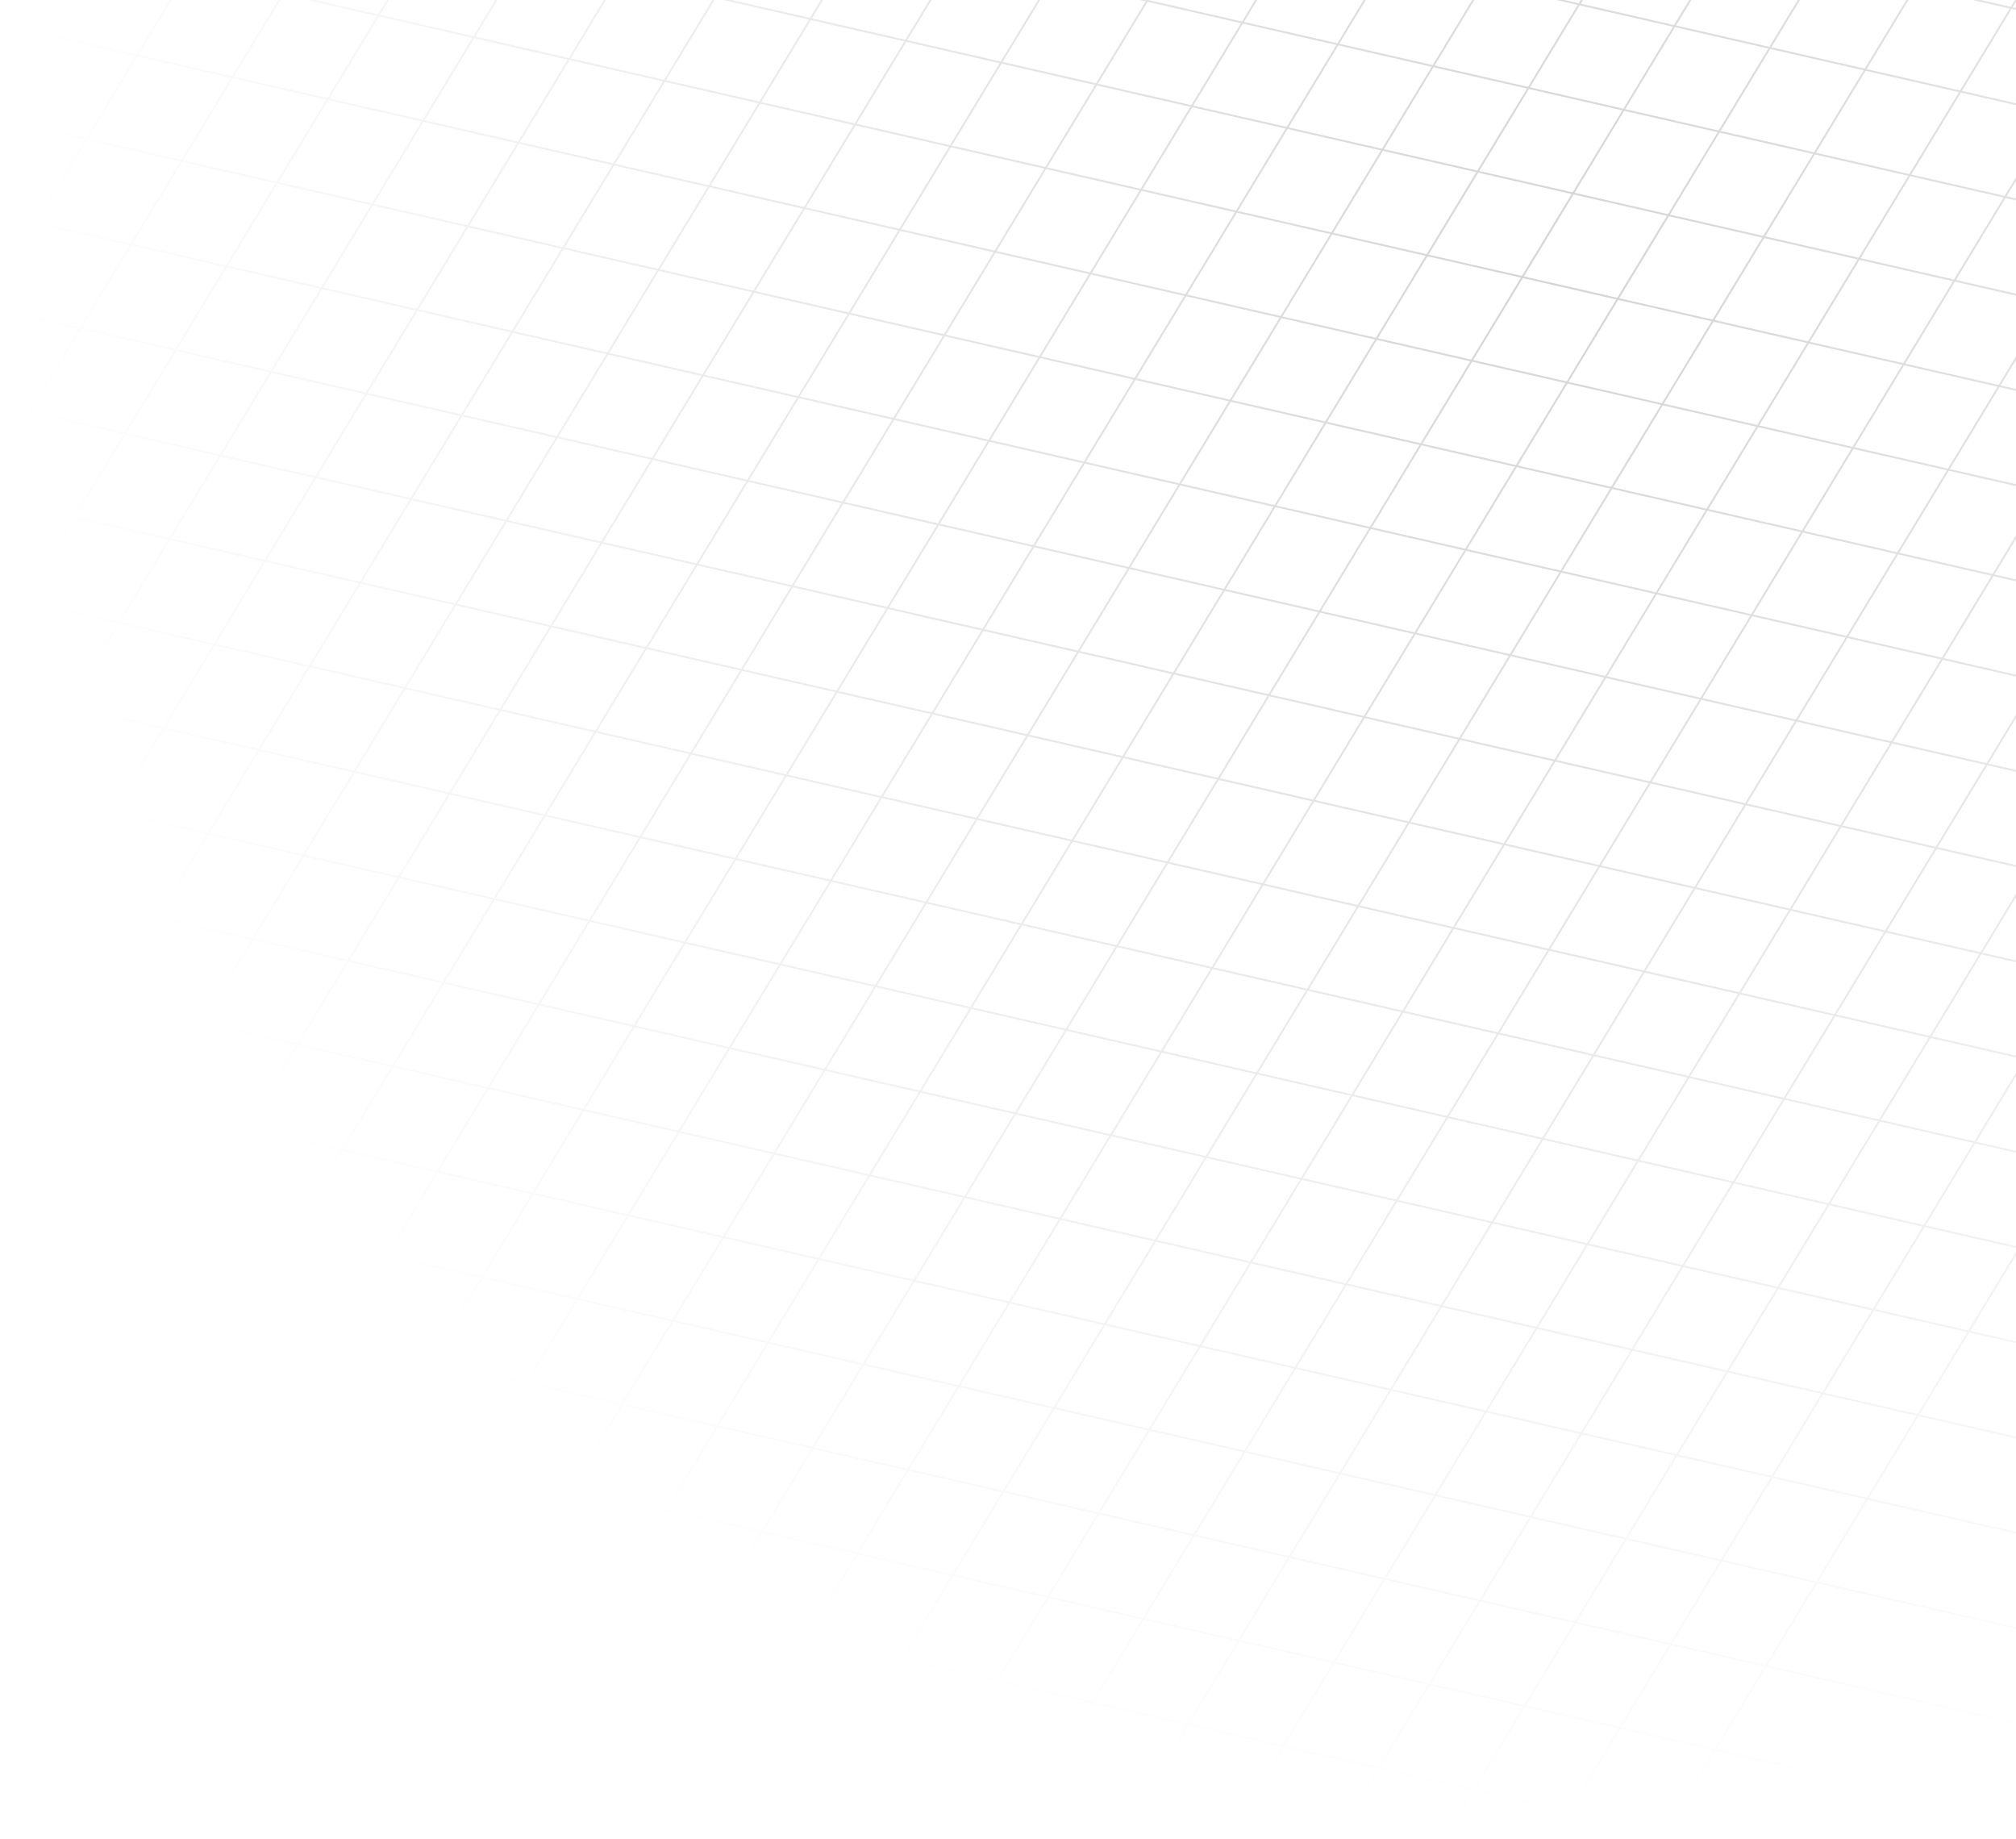
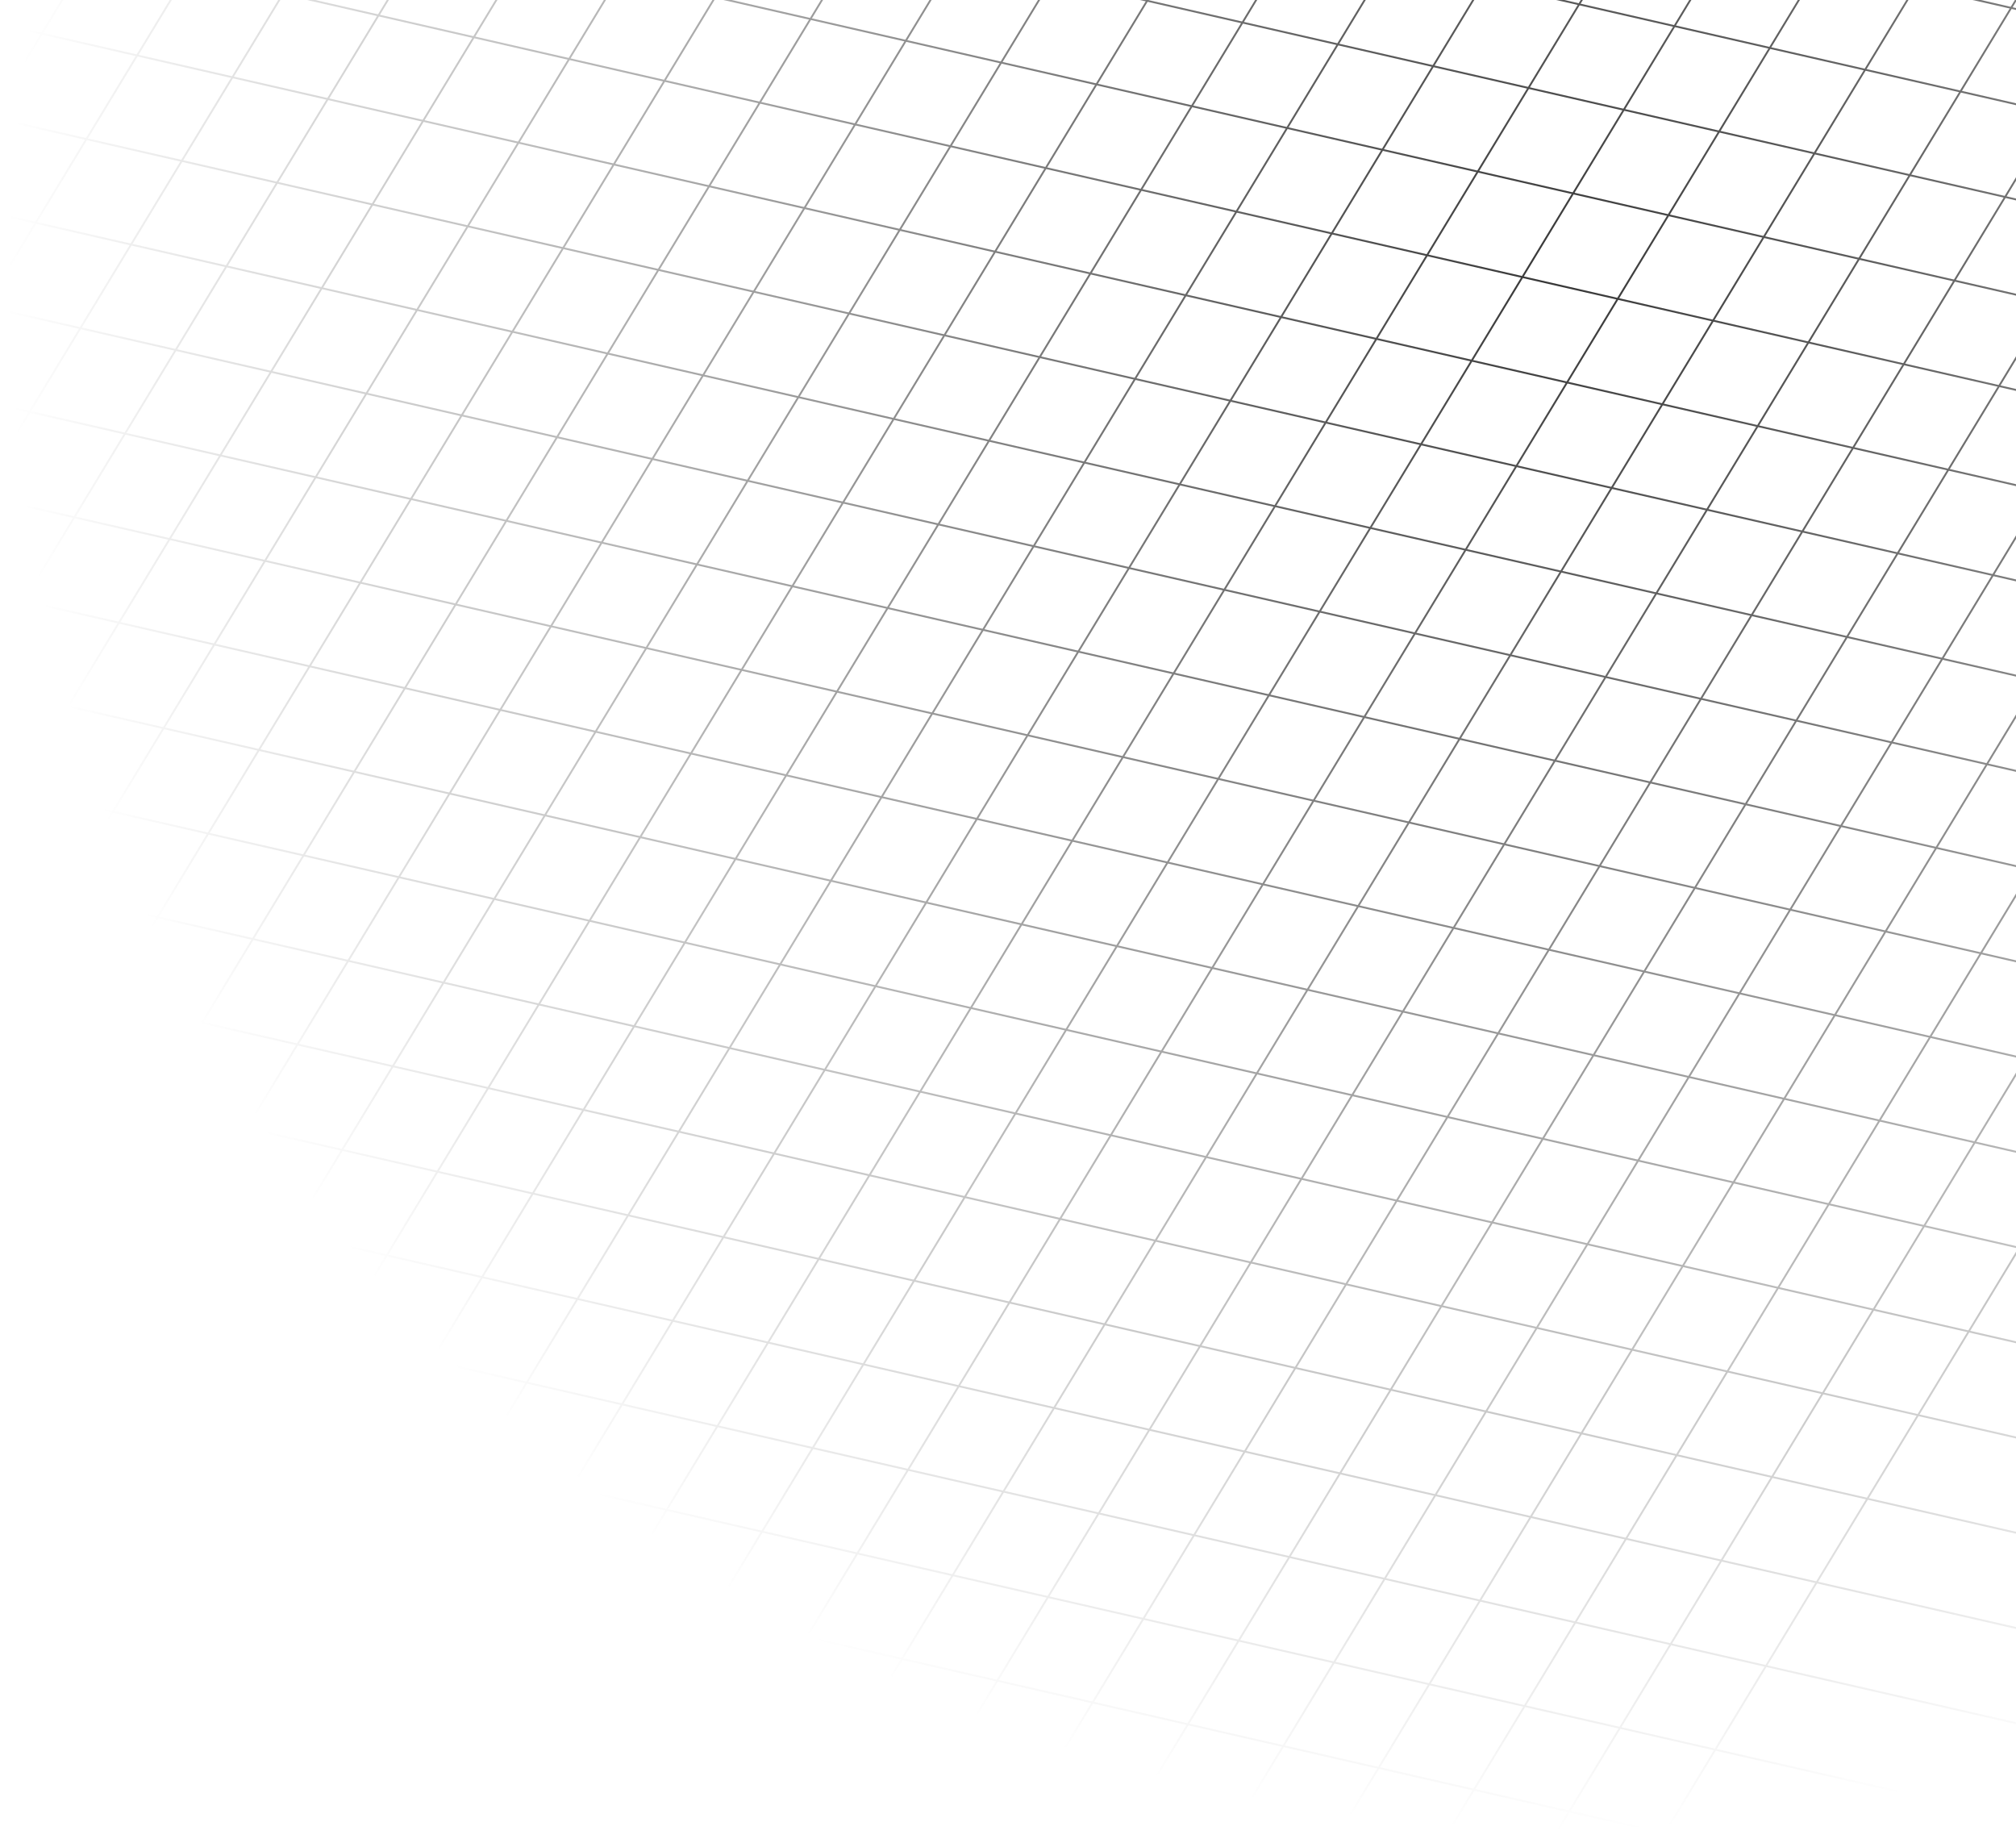
<svg xmlns="http://www.w3.org/2000/svg" width="1086" height="990" viewBox="0 0 1086 990" fill="none">
  <mask id="mask0_1_73" style="mask-type:alpha" maskUnits="userSpaceOnUse" x="0" y="-697" width="1687" height="1687">
    <circle cx="843.5" cy="146.5" r="843.5" fill="url(#paint0_radial_1_73)" />
  </mask>
  <g mask="url(#mask0_1_73)">
-     <line x1="1331.14" y1="-211.513" x2="123.612" y2="1780.36" stroke="#D4D4D5" />
-     <line x1="1288.38" y1="-237.433" x2="80.855" y2="1754.44" stroke="#D4D4D5" />
-     <line x1="1245.62" y1="-263.353" x2="38.098" y2="1728.52" stroke="#D4D4D5" />
-     <line x1="1202.86" y1="-289.274" x2="-4.658" y2="1702.6" stroke="#D4D4D5" />
-     <line x1="1160.11" y1="-315.194" x2="-47.415" y2="1676.68" stroke="#D4D4D5" />
-     <line x1="1117.35" y1="-341.114" x2="-90.172" y2="1650.76" stroke="#D4D4D5" />
-     <line x1="1074.59" y1="-367.034" x2="-132.929" y2="1624.84" stroke="#D4D4D5" />
-     <line x1="1031.84" y1="-392.955" x2="-175.685" y2="1598.92" stroke="#D4D4D5" />
-     <line x1="989.081" y1="-418.875" x2="-218.442" y2="1572.99" stroke="#D4D4D5" />
-     <line x1="946.324" y1="-444.795" x2="-261.199" y2="1547.07" stroke="#D4D4D5" />
-     <line x1="903.568" y1="-470.715" x2="-303.956" y2="1521.15" stroke="#D4D4D5" />
-     <line x1="860.811" y1="-496.636" x2="-346.712" y2="1495.23" stroke="#D4D4D5" />
-     <line x1="818.054" y1="-522.556" x2="-389.469" y2="1469.31" stroke="#D4D4D5" />
-     <line x1="775.297" y1="-548.476" x2="-432.226" y2="1443.39" stroke="#D4D4D5" />
-     <line x1="732.541" y1="-574.396" x2="-474.983" y2="1417.47" stroke="#D4D4D5" />
-     <line x1="689.784" y1="-600.317" x2="-517.74" y2="1391.55" stroke="#D4D4D5" />
-     <line x1="647.027" y1="-626.237" x2="-560.496" y2="1365.63" stroke="#D4D4D5" />
-     <line x1="604.27" y1="-652.157" x2="-603.253" y2="1339.71" stroke="#D4D4D5" />
-     <line x1="561.514" y1="-678.077" x2="-646.01" y2="1313.79" stroke="#D4D4D5" />
-     <line x1="518.757" y1="-703.998" x2="-688.767" y2="1287.87" stroke="#D4D4D5" />
-     <line x1="476" y1="-729.918" x2="-731.523" y2="1261.95" stroke="#D4D4D5" />
-     <line x1="433.243" y1="-755.838" x2="-774.28" y2="1236.03" stroke="#D4D4D5" />
-     <line x1="390.486" y1="-781.758" x2="-817.037" y2="1210.11" stroke="#D4D4D5" />
-     <line x1="347.73" y1="-807.679" x2="-859.794" y2="1184.19" stroke="#D4D4D5" />
-     <line x1="304.973" y1="-833.599" x2="-902.55" y2="1158.27" stroke="#D4D4D5" />
-     <line x1="262.216" y1="-859.519" x2="-945.307" y2="1132.35" stroke="#D4D4D5" />
-     <line x1="219.459" y1="-885.44" x2="-988.064" y2="1106.43" stroke="#D4D4D5" />
-     <line x1="1373.89" y1="-185.593" x2="166.369" y2="1806.28" stroke="#D4D4D5" />
-     <line x1="1416.65" y1="-159.672" x2="209.125" y2="1832.2" stroke="#D4D4D5" />
-     <line x1="1459.41" y1="-133.752" x2="251.882" y2="1858.12" stroke="#D4D4D5" />
-     <line x1="1502.16" y1="-107.832" x2="294.639" y2="1884.04" stroke="#D4D4D5" />
-     <line x1="1544.92" y1="-81.912" x2="337.396" y2="1909.96" stroke="#D4D4D5" />
-     <line x1="1111.34" y1="1241.6" x2="-789.603" y2="806.955" stroke="#D4D4D5" />
-     <line x1="1122.48" y1="1192.86" x2="-778.458" y2="758.213" stroke="#D4D4D5" />
-     <line x1="1133.63" y1="1144.12" x2="-767.314" y2="709.471" stroke="#D4D4D5" />
-     <line x1="1144.77" y1="1095.38" x2="-756.169" y2="660.729" stroke="#D4D4D5" />
-     <line x1="1155.92" y1="1046.64" x2="-745.024" y2="611.987" stroke="#D4D4D5" />
-     <line x1="1167.06" y1="997.893" x2="-733.879" y2="563.244" stroke="#D4D4D5" />
-     <line x1="1178.21" y1="949.151" x2="-722.734" y2="514.502" stroke="#D4D4D5" />
-     <line x1="1189.35" y1="900.409" x2="-711.589" y2="465.76" stroke="#D4D4D5" />
-     <line x1="1200.5" y1="851.667" x2="-700.445" y2="417.018" stroke="#D4D4D5" />
-     <line x1="1211.64" y1="802.925" x2="-689.3" y2="368.276" stroke="#D4D4D5" />
-     <line x1="1222.79" y1="754.183" x2="-678.155" y2="319.534" stroke="#D4D4D5" />
-     <line x1="1233.93" y1="705.441" x2="-667.01" y2="270.792" stroke="#D4D4D5" />
-     <line x1="1245.08" y1="656.699" x2="-655.865" y2="222.05" stroke="#D4D4D5" />
-     <line x1="1256.22" y1="607.957" x2="-644.72" y2="173.308" stroke="#D4D4D5" />
-     <line x1="1267.37" y1="559.214" x2="-633.576" y2="124.566" stroke="#D4D4D5" />
-     <line x1="1278.51" y1="510.472" x2="-622.431" y2="75.823" stroke="#D4D4D5" />
-     <line x1="1289.66" y1="461.73" x2="-611.286" y2="27.081" stroke="#D4D4D5" />
-     <line x1="1300.8" y1="412.988" x2="-600.141" y2="-21.661" stroke="#D4D4D5" />
-     <line x1="1311.95" y1="364.246" x2="-588.996" y2="-70.403" stroke="#D4D4D5" />
-     <line x1="1323.09" y1="315.504" x2="-577.851" y2="-119.145" stroke="#D4D4D5" />
-     <line x1="1334.24" y1="266.762" x2="-566.706" y2="-167.887" stroke="#D4D4D5" />
-     <line x1="1345.38" y1="218.02" x2="-555.562" y2="-216.629" stroke="#D4D4D5" />
-     <line x1="1356.53" y1="169.278" x2="-544.417" y2="-265.371" stroke="#D4D4D5" />
-     <line x1="1367.67" y1="120.536" x2="-533.272" y2="-314.113" stroke="#D4D4D5" />
-     <line x1="1378.81" y1="71.793" x2="-522.127" y2="-362.855" stroke="#D4D4D5" />
-     <line x1="1389.96" y1="23.051" x2="-510.982" y2="-411.598" stroke="#D4D4D5" />
-     <line x1="1100.19" y1="1290.35" x2="-800.748" y2="855.697" stroke="#D4D4D5" />
-     <line x1="1089.05" y1="1339.09" x2="-811.893" y2="904.439" stroke="#D4D4D5" />
-     <line x1="1077.9" y1="1387.83" x2="-823.038" y2="953.181" stroke="#D4D4D5" />
+     <line x1="1331.14" y1="-211.513" x2="123.612" y2="1780.36" stroke="#363636" />
+     <line x1="1288.38" y1="-237.433" x2="80.855" y2="1754.44" stroke="#363636" />
+     <line x1="1245.62" y1="-263.353" x2="38.098" y2="1728.52" stroke="#363636" />
+     <line x1="1202.86" y1="-289.274" x2="-4.658" y2="1702.6" stroke="#363636" />
+     <line x1="1160.11" y1="-315.194" x2="-47.415" y2="1676.68" stroke="#363636" />
+     <line x1="1117.35" y1="-341.114" x2="-90.172" y2="1650.76" stroke="#363636" />
+     <line x1="1074.59" y1="-367.034" x2="-132.929" y2="1624.84" stroke="#363636" />
+     <line x1="1031.84" y1="-392.955" x2="-175.685" y2="1598.92" stroke="#363636" />
+     <line x1="989.081" y1="-418.875" x2="-218.442" y2="1572.99" stroke="#363636" />
+     <line x1="946.324" y1="-444.795" x2="-261.199" y2="1547.07" stroke="#363636" />
+     <line x1="903.568" y1="-470.715" x2="-303.956" y2="1521.15" stroke="#363636" />
+     <line x1="860.811" y1="-496.636" x2="-346.712" y2="1495.23" stroke="#363636" />
+     <line x1="818.054" y1="-522.556" x2="-389.469" y2="1469.31" stroke="#363636" />
+     <line x1="775.297" y1="-548.476" x2="-432.226" y2="1443.39" stroke="#363636" />
+     <line x1="732.541" y1="-574.396" x2="-474.983" y2="1417.47" stroke="#363636" />
+     <line x1="689.784" y1="-600.317" x2="-517.74" y2="1391.55" stroke="#363636" />
+     <line x1="647.027" y1="-626.237" x2="-560.496" y2="1365.63" stroke="#363636" />
+     <line x1="604.27" y1="-652.157" x2="-603.253" y2="1339.71" stroke="#363636" />
+     <line x1="561.514" y1="-678.077" x2="-646.01" y2="1313.79" stroke="#363636" />
+     <line x1="518.757" y1="-703.998" x2="-688.767" y2="1287.87" stroke="#363636" />
+     <line x1="476" y1="-729.918" x2="-731.523" y2="1261.95" stroke="#363636" />
+     <line x1="433.243" y1="-755.838" x2="-774.28" y2="1236.03" stroke="#363636" />
+     <line x1="390.486" y1="-781.758" x2="-817.037" y2="1210.11" stroke="#363636" />
+     <line x1="347.73" y1="-807.679" x2="-859.794" y2="1184.19" stroke="#363636" />
+     <line x1="304.973" y1="-833.599" x2="-902.55" y2="1158.27" stroke="#363636" />
+     <line x1="262.216" y1="-859.519" x2="-945.307" y2="1132.35" stroke="#363636" />
+     <line x1="219.459" y1="-885.44" x2="-988.064" y2="1106.43" stroke="#363636" />
+     <line x1="1373.89" y1="-185.593" x2="166.369" y2="1806.28" stroke="#363636" />
+     <line x1="1416.65" y1="-159.672" x2="209.125" y2="1832.2" stroke="#363636" />
+     <line x1="1459.41" y1="-133.752" x2="251.882" y2="1858.12" stroke="#363636" />
+     <line x1="1502.16" y1="-107.832" x2="294.639" y2="1884.04" stroke="#363636" />
+     <line x1="1544.92" y1="-81.912" x2="337.396" y2="1909.96" stroke="#363636" />
+     <line x1="1111.34" y1="1241.6" x2="-789.603" y2="806.955" stroke="#363636" />
+     <line x1="1122.48" y1="1192.86" x2="-778.458" y2="758.213" stroke="#363636" />
+     <line x1="1133.63" y1="1144.12" x2="-767.314" y2="709.471" stroke="#363636" />
+     <line x1="1144.77" y1="1095.38" x2="-756.169" y2="660.729" stroke="#363636" />
+     <line x1="1155.92" y1="1046.64" x2="-745.024" y2="611.987" stroke="#363636" />
+     <line x1="1167.06" y1="997.893" x2="-733.879" y2="563.244" stroke="#363636" />
+     <line x1="1178.21" y1="949.151" x2="-722.734" y2="514.502" stroke="#363636" />
+     <line x1="1189.35" y1="900.409" x2="-711.589" y2="465.76" stroke="#363636" />
+     <line x1="1200.5" y1="851.667" x2="-700.445" y2="417.018" stroke="#363636" />
+     <line x1="1211.64" y1="802.925" x2="-689.3" y2="368.276" stroke="#363636" />
+     <line x1="1222.79" y1="754.183" x2="-678.155" y2="319.534" stroke="#363636" />
+     <line x1="1233.93" y1="705.441" x2="-667.01" y2="270.792" stroke="#363636" />
+     <line x1="1245.08" y1="656.699" x2="-655.865" y2="222.05" stroke="#363636" />
+     <line x1="1256.22" y1="607.957" x2="-644.72" y2="173.308" stroke="#363636" />
+     <line x1="1267.37" y1="559.214" x2="-633.576" y2="124.566" stroke="#363636" />
+     <line x1="1278.51" y1="510.472" x2="-622.431" y2="75.823" stroke="#363636" />
+     <line x1="1289.66" y1="461.73" x2="-611.286" y2="27.081" stroke="#363636" />
+     <line x1="1300.8" y1="412.988" x2="-600.141" y2="-21.661" stroke="#363636" />
+     <line x1="1311.95" y1="364.246" x2="-588.996" y2="-70.403" stroke="#363636" />
+     <line x1="1323.09" y1="315.504" x2="-577.851" y2="-119.145" stroke="#363636" />
+     <line x1="1334.24" y1="266.762" x2="-566.706" y2="-167.887" stroke="#363636" />
+     <line x1="1345.38" y1="218.02" x2="-555.562" y2="-216.629" stroke="#363636" />
+     <line x1="1356.53" y1="169.278" x2="-544.417" y2="-265.371" stroke="#363636" />
+     <line x1="1367.67" y1="120.536" x2="-533.272" y2="-314.113" stroke="#363636" />
+     <line x1="1378.81" y1="71.793" x2="-522.127" y2="-362.855" stroke="#363636" />
+     <line x1="1389.96" y1="23.051" x2="-510.982" y2="-411.598" stroke="#363636" />
+     <line x1="1100.19" y1="1290.35" x2="-800.748" y2="855.697" stroke="#363636" />
+     <line x1="1089.05" y1="1339.09" x2="-811.893" y2="904.439" stroke="#363636" />
+     <line x1="1077.9" y1="1387.83" x2="-823.038" y2="953.181" stroke="#363636" />
  </g>
  <defs>
    <radialGradient id="paint0_radial_1_73" cx="0" cy="0" r="1" gradientUnits="userSpaceOnUse" gradientTransform="translate(843.5 146.5) rotate(90) scale(843.5)">
      <stop />
      <stop offset="1" stop-color="#D9D9D9" stop-opacity="0" />
    </radialGradient>
  </defs>
</svg>
